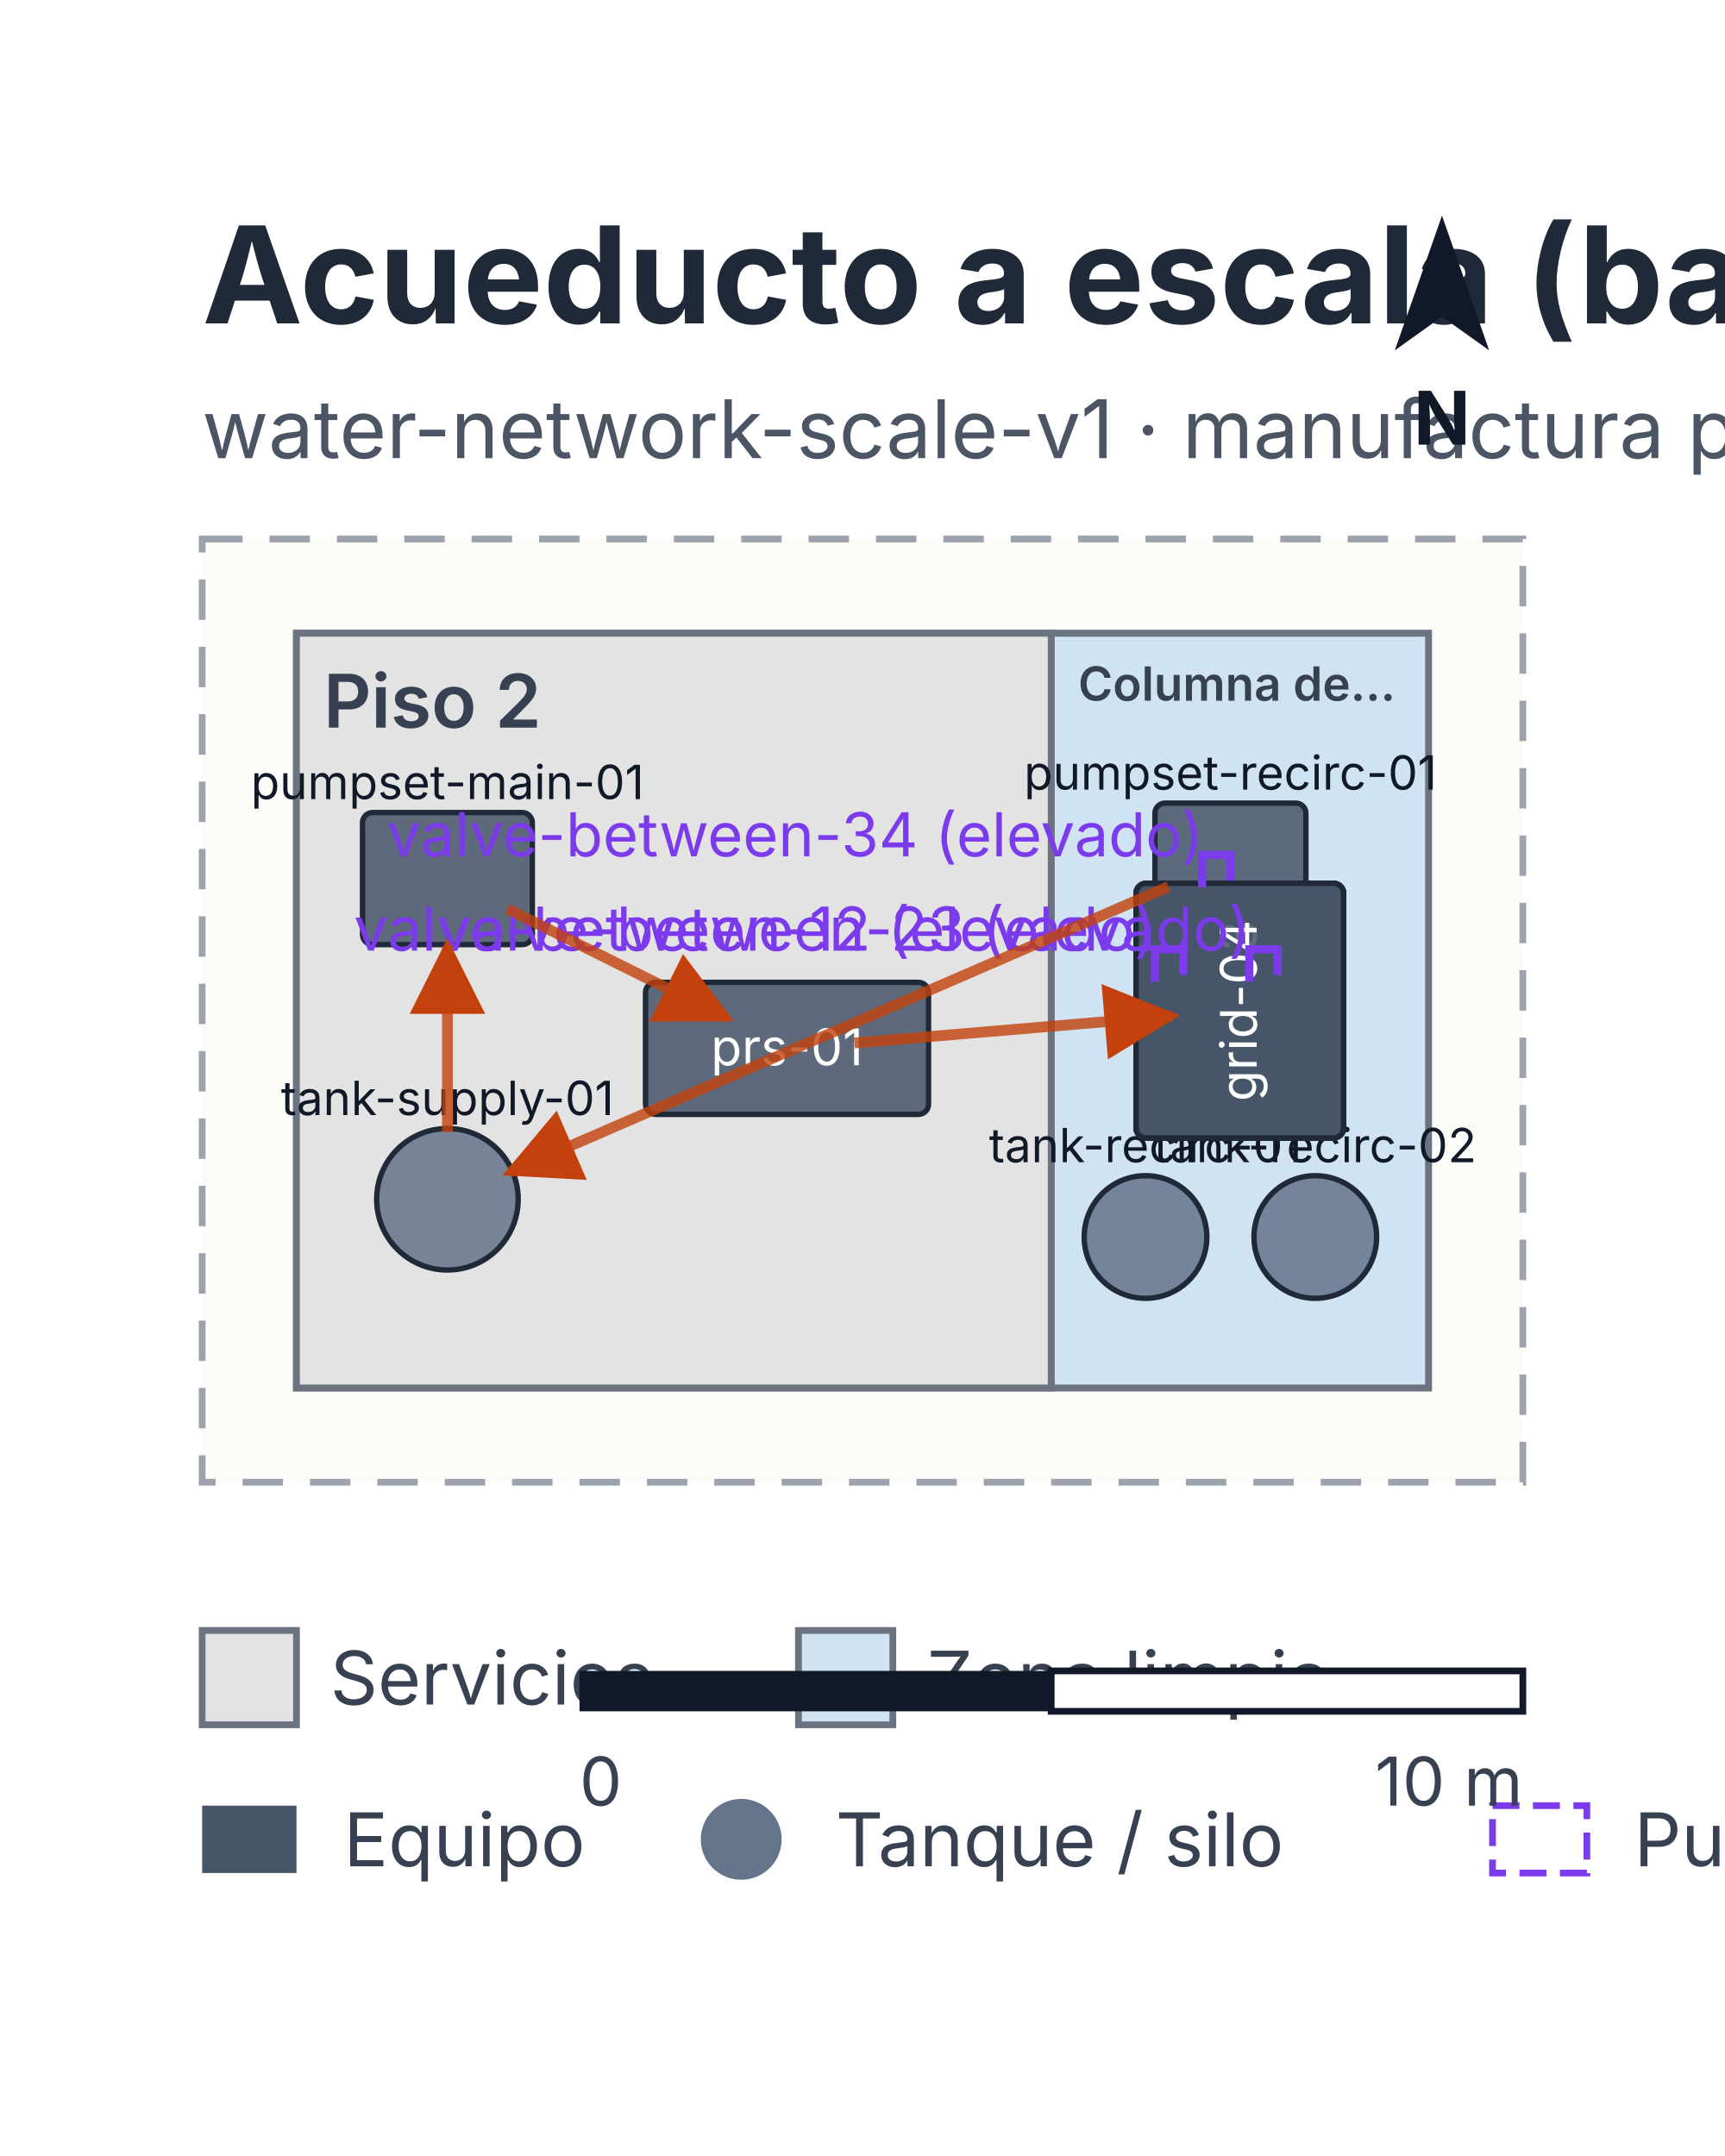
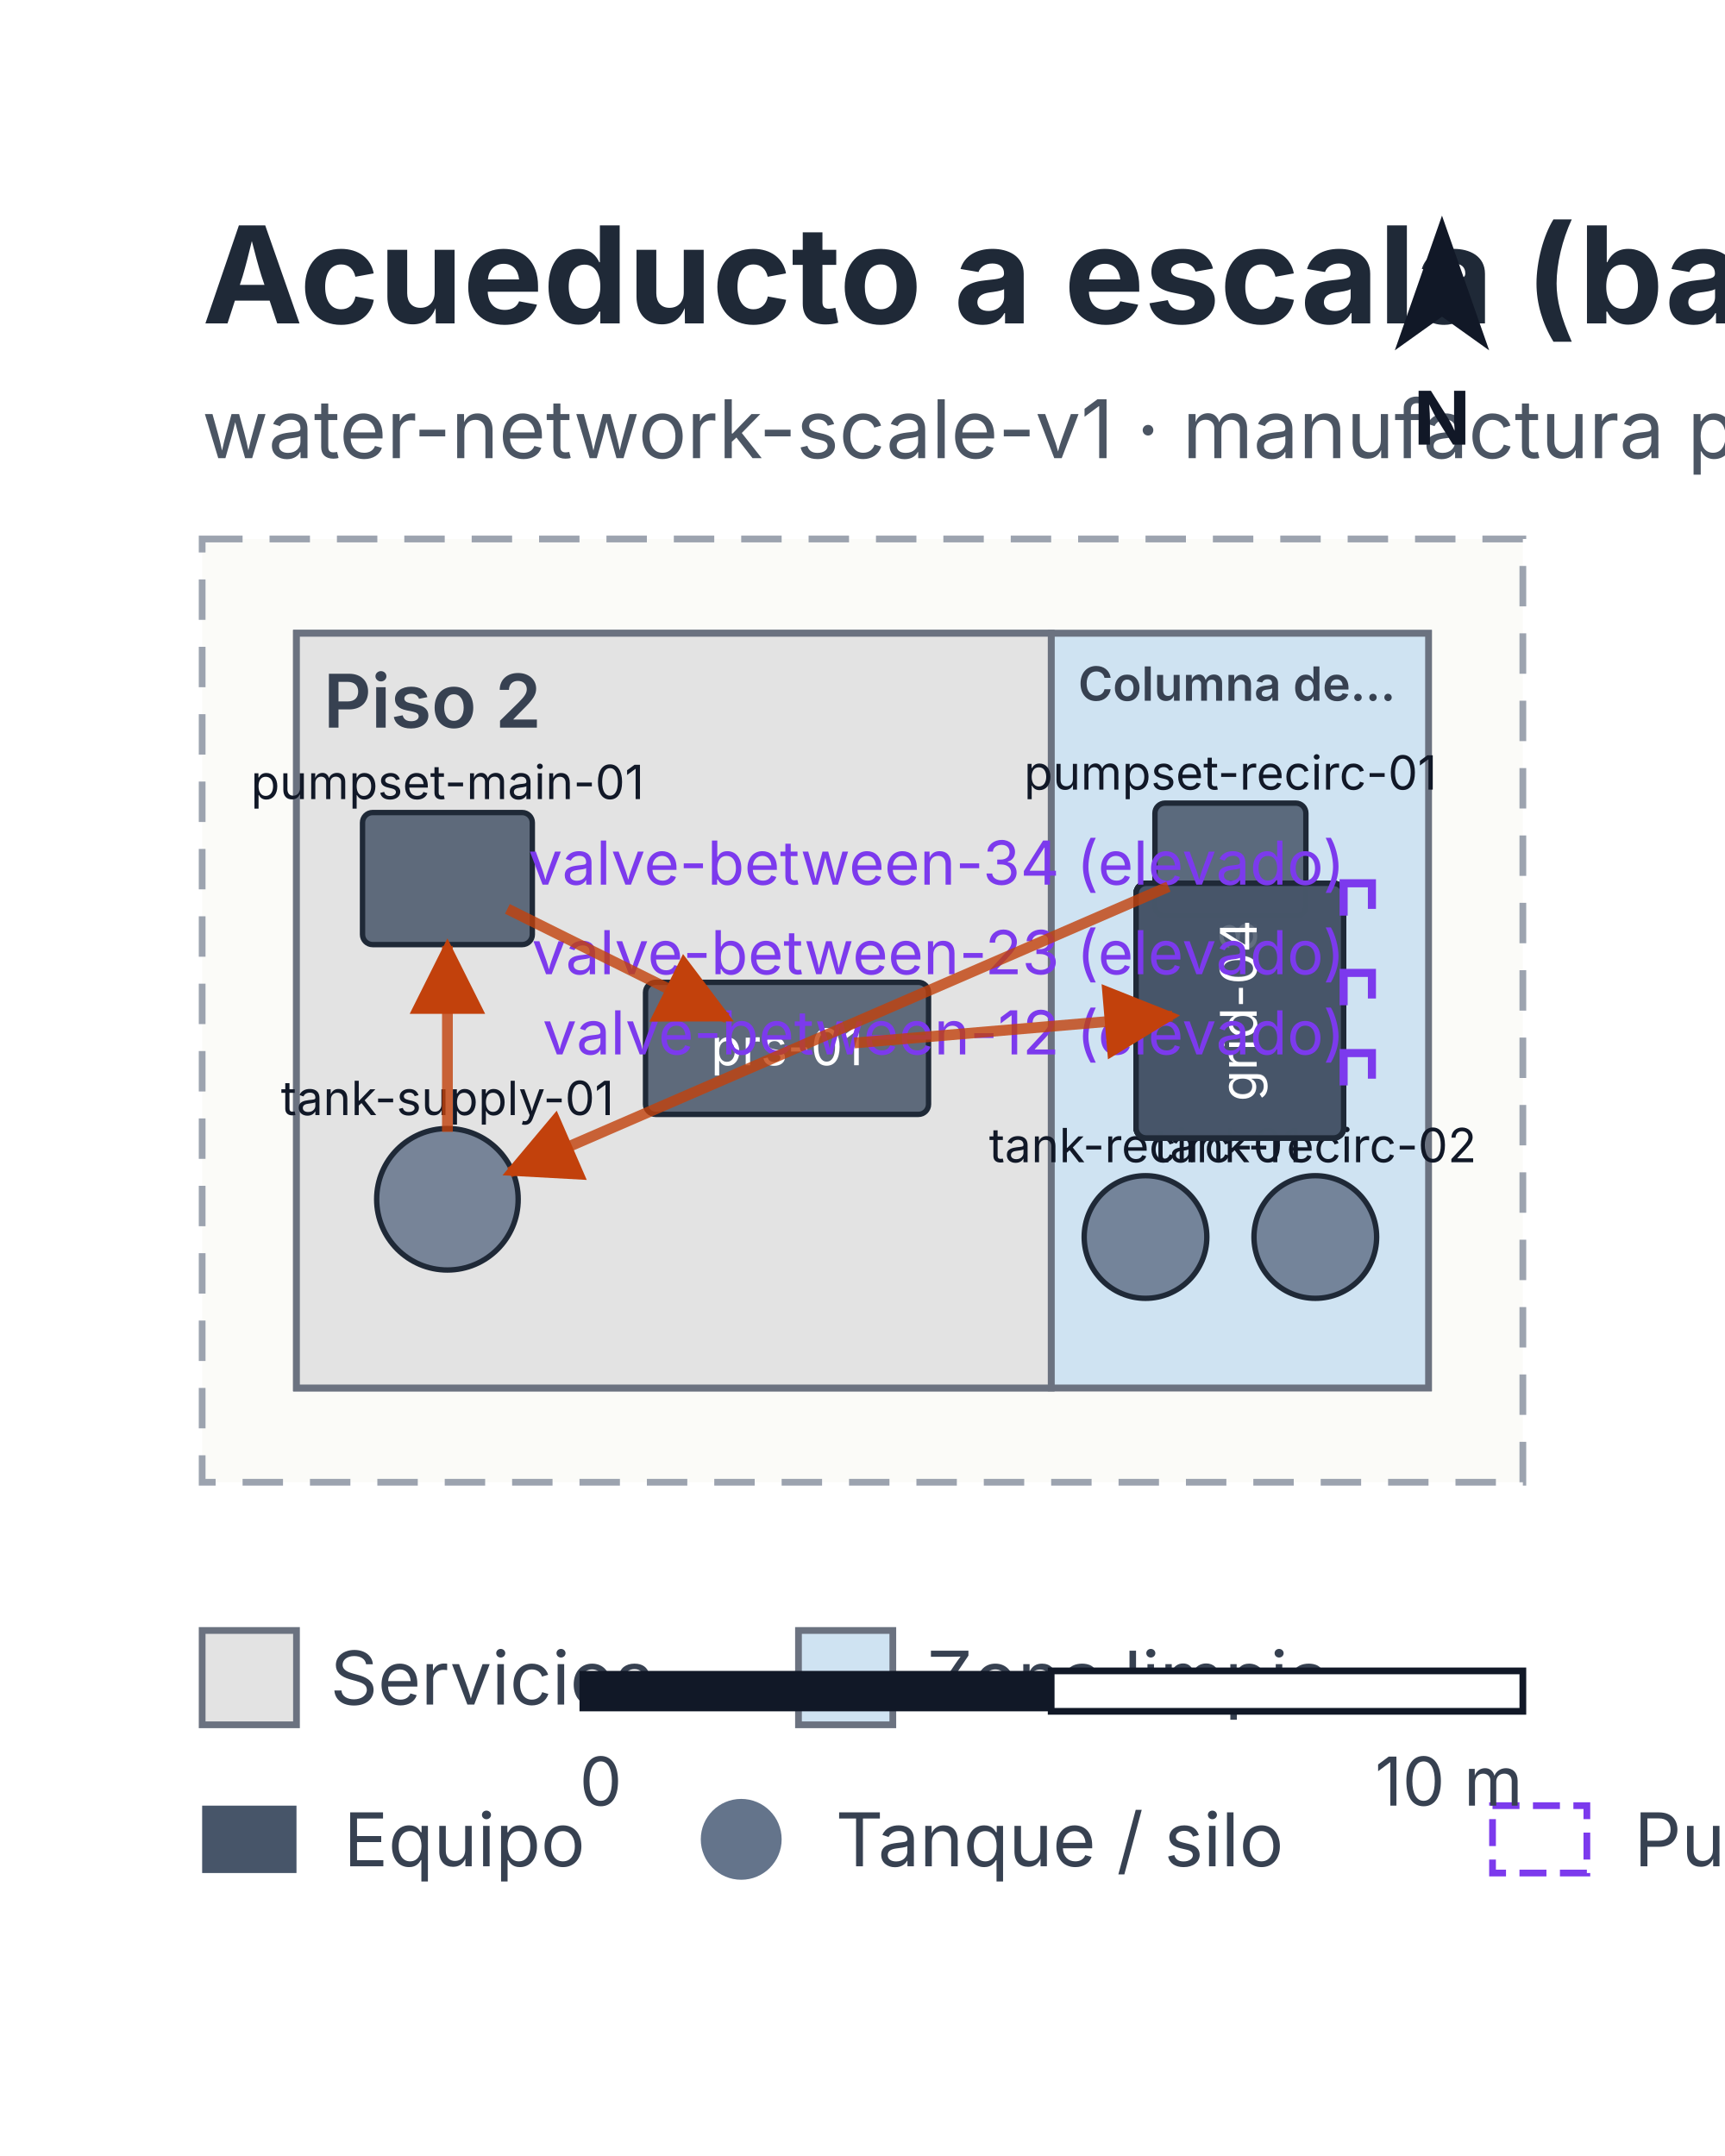
<svg xmlns="http://www.w3.org/2000/svg" width="256" height="320" viewBox="0 0 256 320" font-family="Inter, Helvetica, Arial, sans-serif">
  <defs>
    <pattern id="hatch" width="6" height="6" patternUnits="userSpaceOnUse" patternTransform="rotate(45)">
      <line x1="0" y1="0" x2="0" y2="6" stroke="#d4a017" stroke-width="1.2" stroke-opacity="0.45" />
    </pattern>
    <marker id="arrow" viewBox="0 0 10 10" refX="9" refY="5" markerWidth="7" markerHeight="7" orient="auto-start-reverse">
      <path d="M0,0 L10,5 L0,10 z" fill="#c2410c" />
    </marker>
    <marker id="arrow-forklift" viewBox="0 0 10 10" refX="9" refY="5" markerWidth="4" markerHeight="4" orient="auto">
      <path d="M0,0 L10,5 L0,10 z" fill="#ea580c" />
    </marker>
    <marker id="arrow-pedestrian" viewBox="0 0 10 10" refX="9" refY="5" markerWidth="4" markerHeight="4" orient="auto">
      <path d="M0,0 L10,5 L0,10 z" fill="#15803d" />
    </marker>
    <marker id="arrow-cart" viewBox="0 0 10 10" refX="9" refY="5" markerWidth="4" markerHeight="4" orient="auto">
      <path d="M0,0 L10,5 L0,10 z" fill="#0284c7" />
    </marker>
  </defs>
  <rect width="100%" height="100%" fill="#ffffff" />
  <text x="30" y="48" font-size="20" font-weight="700" fill="#1f2937">Acueducto a escala (banco de pruebas)</text>
  <text x="30" y="68" font-size="12" fill="#4b5563">water-network-scale-v1 · manufactura por procesos · predio 14 × 10 m · datos de referencia, no de una planta real</text>
  <rect x="30.0" y="80.0" width="196.0" height="140.0" fill="#fbfbf8" stroke="#9ca3af" stroke-dasharray="6 4" />
  <rect x="44.0" y="94.0" width="168.0" height="112.0" fill="#e3e3e3" stroke="#6b7280" stroke-width="1" />
  <text x="48.0" y="108.0" font-size="11.0" font-weight="600" fill="#374151">Piso 0 · recirculación</text>
  <rect x="44.0" y="94.0" width="112.0" height="112.0" fill="#e3e3e3" stroke="#6b7280" stroke-width="1" />
  <text x="48.0" y="104.0" font-size="7.0" font-weight="600" fill="#374151">Piso 1 · bombeo y estaci…</text>
  <rect x="156.0" y="94.0" width="56.0" height="112.0" fill="#cfe3f2" stroke="#6b7280" stroke-width="1" />
  <text x="160.0" y="104.0" font-size="7.0" font-weight="600" fill="#374151">Columna de…</text>
  <rect x="44.0" y="94.0" width="112.0" height="112.0" fill="#e3e3e3" stroke="#6b7280" stroke-width="1" />
  <text x="48.0" y="108.0" font-size="11.0" font-weight="600" fill="#374151">Piso 2</text>
  <circle cx="170.0" cy="183.6" r="9.1" fill="#64748b" fill-opacity="0.85" stroke="#1f2937" stroke-width="0.8" />
  <text x="170.0" y="172.5" font-size="7.0" text-anchor="middle" fill="#111827">tank-recirc-01</text>
  <circle cx="195.2" cy="183.6" r="9.1" fill="#64748b" fill-opacity="0.85" stroke="#1f2937" stroke-width="0.8" />
  <text x="195.2" y="172.5" font-size="7.0" text-anchor="middle" fill="#111827">tank-recirc-02</text>
  <rect x="171.4" y="119.2" width="22.4" height="16.8" rx="1.5" fill="#475569" fill-opacity="0.85" stroke="#1f2937" stroke-width="0.8" />
  <text x="182.6" y="117.2" font-size="7.0" text-anchor="middle" fill="#111827">pumpset-recirc-01</text>
  <circle cx="66.4" cy="178.0" r="10.5" fill="#64748b" fill-opacity="0.85" stroke="#1f2937" stroke-width="0.8" />
  <text x="66.4" y="165.5" font-size="7.0" text-anchor="middle" fill="#111827">tank-supply-01</text>
  <rect x="53.8" y="120.6" width="25.2" height="19.6" rx="1.5" fill="#475569" fill-opacity="0.85" stroke="#1f2937" stroke-width="0.8" />
  <text x="66.4" y="118.6" font-size="7.0" text-anchor="middle" fill="#111827">pumpset-main-01</text>
  <rect x="95.8" y="145.8" width="42.0" height="19.6" rx="1.5" fill="#475569" fill-opacity="0.85" stroke="#1f2937" stroke-width="0.8" />
  <text x="116.8" y="158.1" font-size="7.5" text-anchor="middle" fill="#ffffff">prs-01</text>
  <rect x="168.6" y="131.1" width="30.8" height="37.8" rx="1.5" fill="#475569" fill-opacity="0.85" stroke="#1f2937" stroke-width="0.8" />
  <text x="184.0" y="152.5" font-size="7.5" text-anchor="middle" fill="#ffffff" transform="rotate(-90 184.0 150.0)">grid-01</text>
  <rect x="168.6" y="131.1" width="30.8" height="37.8" rx="1.5" fill="#475569" fill-opacity="0.85" stroke="#1f2937" stroke-width="0.8" />
  <text x="184.0" y="152.5" font-size="7.5" text-anchor="middle" fill="#ffffff" transform="rotate(-90 184.0 150.0)">grid-02</text>
  <rect x="168.6" y="131.1" width="30.8" height="37.8" rx="1.5" fill="#475569" fill-opacity="0.85" stroke="#1f2937" stroke-width="0.8" />
  <text x="184.0" y="152.5" font-size="7.5" text-anchor="middle" fill="#ffffff" transform="rotate(-90 184.0 150.0)">grid-03</text>
  <rect x="168.6" y="131.1" width="30.8" height="37.8" rx="1.5" fill="#475569" fill-opacity="0.85" stroke="#1f2937" stroke-width="0.8" />
  <text x="184.0" y="152.5" font-size="7.5" text-anchor="middle" fill="#ffffff" transform="rotate(-90 184.0 150.0)">grid-04</text>
-   <rect x="171.4" y="140.9" width="4.2" height="4.2" fill="none" stroke="#7c3aed" stroke-width="1.2" stroke-dasharray="8 4" />
-   <text x="171.6" y="141.1" font-size="9" text-anchor="end" fill="#7c3aed">valve-between-12 (elevado)</text>
-   <rect x="185.4" y="140.9" width="4.2" height="4.2" fill="none" stroke="#7c3aed" stroke-width="1.2" stroke-dasharray="8 4" />
-   <text x="185.6" y="141.1" font-size="9" text-anchor="end" fill="#7c3aed">valve-between-23 (elevado)</text>
-   <rect x="178.4" y="126.9" width="4.2" height="4.2" fill="none" stroke="#7c3aed" stroke-width="1.2" stroke-dasharray="8 4" />
-   <text x="178.6" y="127.1" font-size="9" text-anchor="end" fill="#7c3aed">valve-between-34 (elevado)</text>
+   <rect x="199.4" y="156.3" width="4.2" height="4.2" fill="none" stroke="#7c3aed" stroke-width="1.2" stroke-dasharray="8 4" />
+   <text x="199.6" y="156.5" font-size="9" text-anchor="end" fill="#7c3aed">valve-between-12 (elevado)</text>
+   <rect x="199.4" y="144.4" width="4.2" height="4.2" fill="none" stroke="#7c3aed" stroke-width="1.2" stroke-dasharray="8 4" />
+   <text x="199.6" y="144.6" font-size="9" text-anchor="end" fill="#7c3aed">valve-between-23 (elevado)</text>
+   <rect x="199.4" y="131.1" width="4.2" height="4.2" fill="none" stroke="#7c3aed" stroke-width="1.2" stroke-dasharray="8 4" />
+   <text x="199.6" y="131.3" font-size="9" text-anchor="end" fill="#7c3aed">valve-between-34 (elevado)</text>
  <line x1="66.4" y1="168.0" x2="66.4" y2="140.4" stroke="#c2410c" stroke-width="1.6" stroke-opacity="0.8" marker-end="url(#arrow)" />
  <line x1="75.3" y1="134.9" x2="107.9" y2="151.1" stroke="#c2410c" stroke-width="1.6" stroke-opacity="0.8" marker-end="url(#arrow)" />
  <line x1="126.8" y1="154.8" x2="174.0" y2="150.8" stroke="#c2410c" stroke-width="1.6" stroke-opacity="0.8" marker-end="url(#arrow)" />
  <line x1="173.4" y1="131.6" x2="75.6" y2="174.0" stroke="#c2410c" stroke-width="1.6" stroke-opacity="0.8" marker-end="url(#arrow)" />
  <rect x="30" y="242.0" width="14" height="14" fill="#e3e3e3" stroke="#6b7280" />
  <text x="49" y="253.0" font-size="11" fill="#374151">Servicios</text>
  <rect x="118.5" y="242.0" width="14" height="14" fill="#cfe3f2" stroke="#6b7280" />
  <text x="137.5" y="253.0" font-size="11" fill="#374151">Zona limpia</text>
  <rect x="30" y="268.0" width="14" height="10" fill="#475569" />
  <text x="51" y="277.0" font-size="11" fill="#374151">Equipo</text>
  <circle cx="110.0" cy="273.0" r="6" fill="#64748b" />
  <text x="124.0" y="277.0" font-size="11" fill="#374151">Tanque / silo</text>
  <rect x="221.5" y="268.0" width="14" height="10" fill="none" stroke="#7c3aed" stroke-dasharray="4 2" />
  <text x="242.5" y="277.0" font-size="11" fill="#374151">Puente grúa</text>
  <line x1="327.0" y1="273.0" x2="343.0" y2="273.0" stroke="#c2410c" stroke-width="1.6" marker-end="url(#arrow)" />
  <text x="348.0" y="277.0" font-size="11" fill="#374151">Flujo principal</text>
  <rect x="86.0" y="248.0" width="70.0" height="6" fill="#111827" />
  <rect x="156.0" y="248.0" width="70.0" height="6" fill="#ffffff" stroke="#111827" />
  <text x="86.0" y="268.0" font-size="10" fill="#374151">0</text>
  <text x="226.0" y="268.0" font-size="10" text-anchor="end" fill="#374151">10 m</text>
  <path d="M214.0,32 L221.0,52 L214.0,47 L207.0,52 z" fill="#111827" />
  <text x="214.0" y="66" font-size="11" font-weight="700" text-anchor="middle" fill="#111827">N</text>
</svg>
